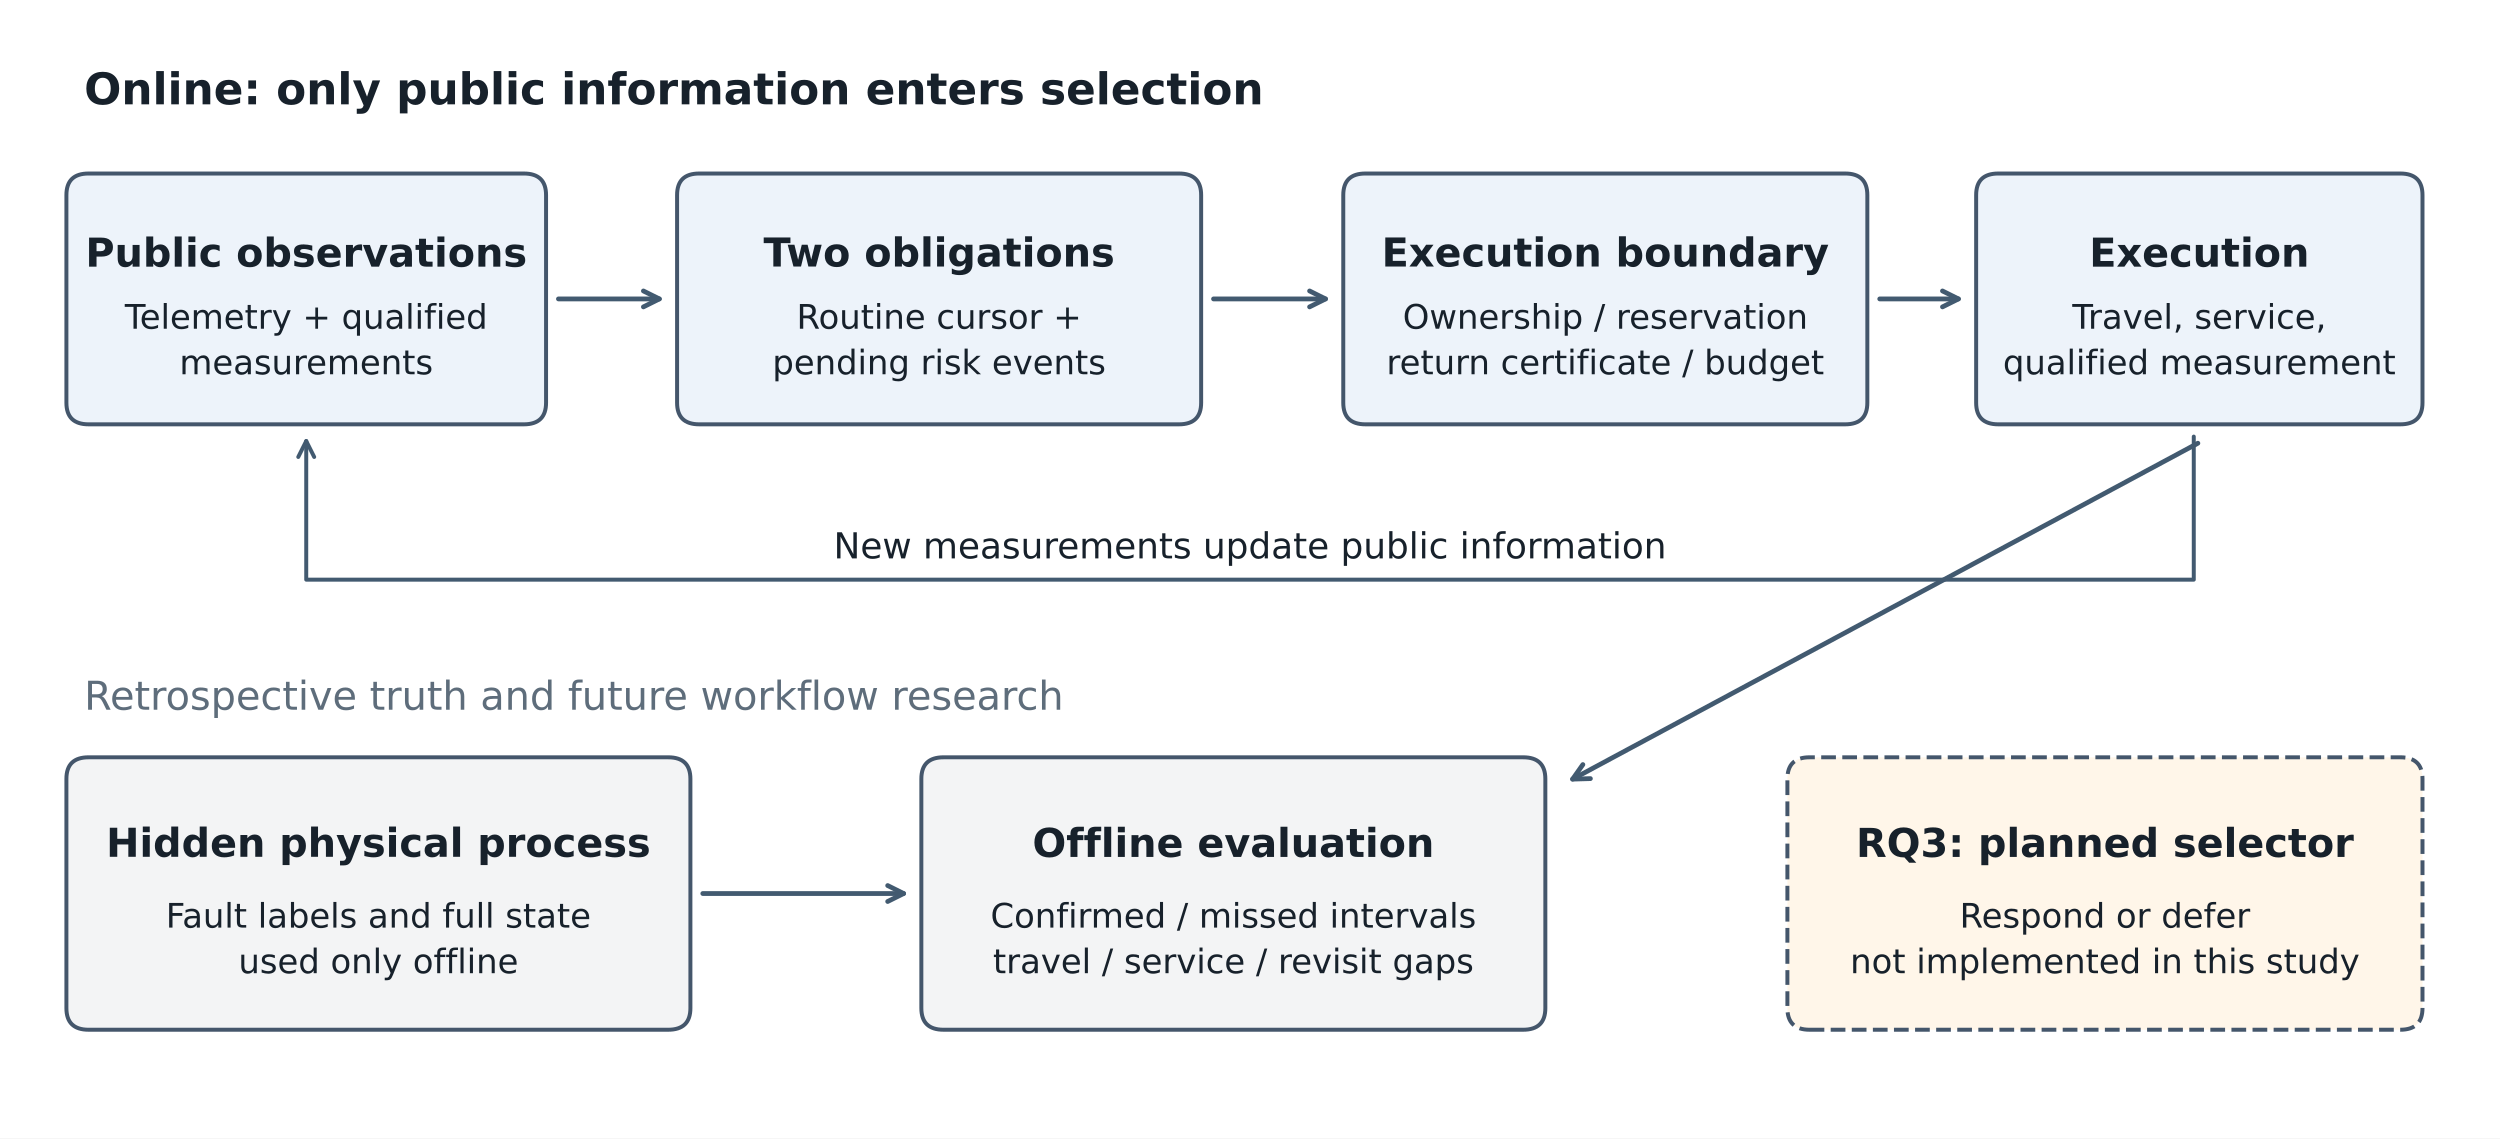
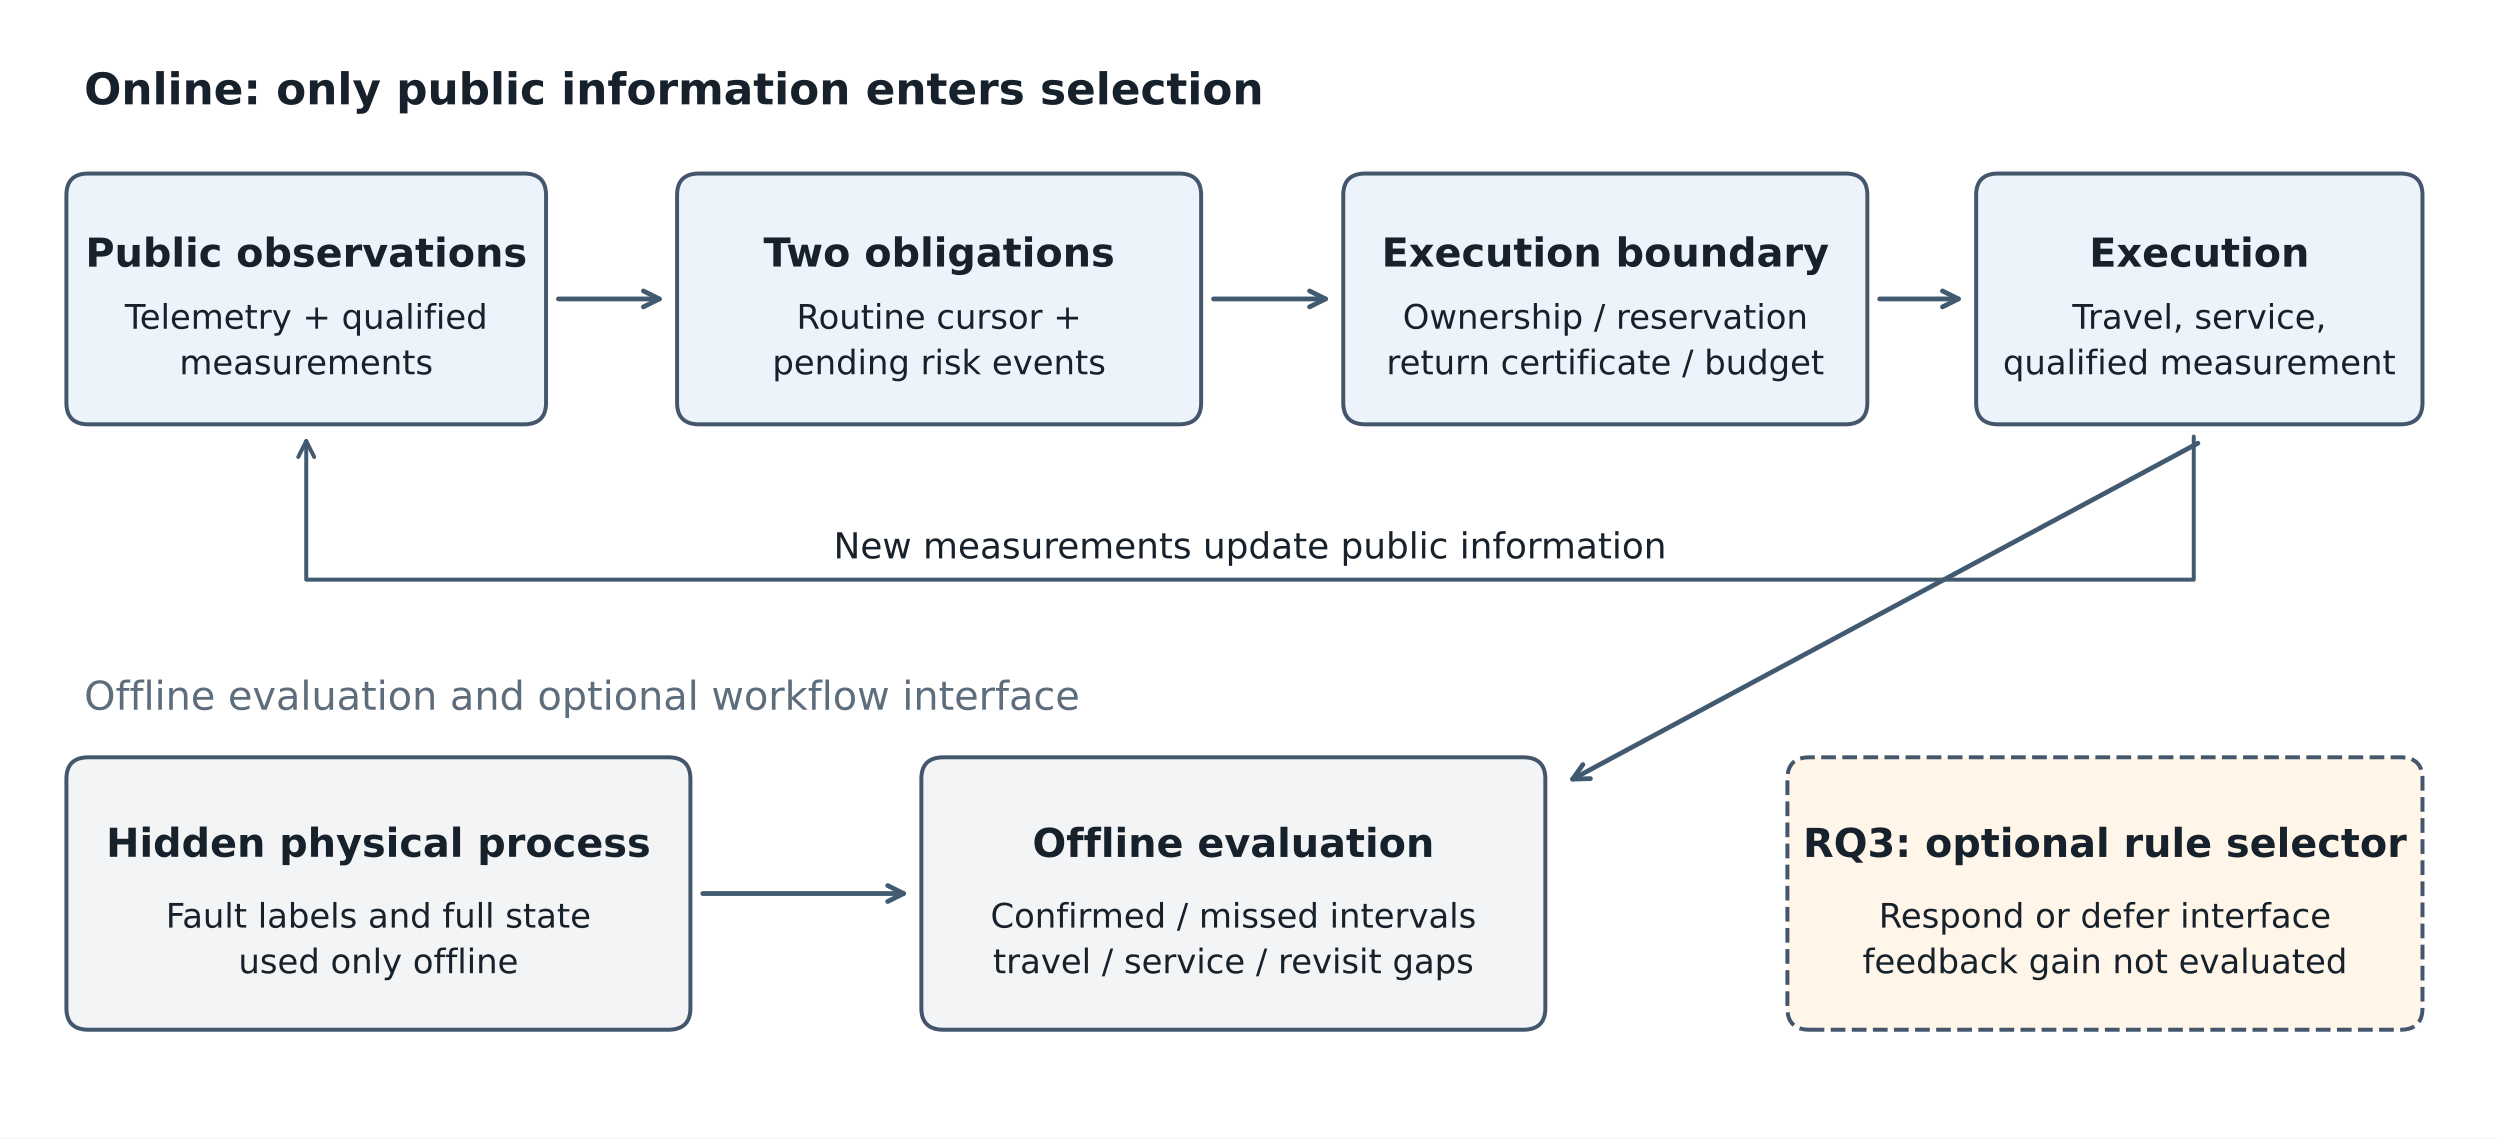
<svg xmlns="http://www.w3.org/2000/svg" width="628.2pt" height="286.056pt" viewBox="0 0 628.2 286.056" version="1.1">
  <defs>
    <style type="text/css">*{stroke-linejoin: round; stroke-linecap: butt}</style>
  </defs>
  <g id="figure_1">
    <g id="patch_1">
      <path d="M 0 286.056 L 628.2 286.056 L 628.2 0 L 0 0 z " style="fill: #ffffff" />
    </g>
    <g id="axes_1">
      <g id="patch_2">
        <path d="M 22.266 106.626 L 131.634 106.626 Q 137.214 106.626 137.214 101.193 L 137.214 49.035 Q 137.214 43.602 131.634 43.602 L 22.266 43.602 Q 16.686 43.602 16.686 49.035 L 16.686 101.193 Q 16.686 106.626 22.266 106.626 z " clip-path="url(#pa7bfb9ebd3)" style="fill: #edf3fa; stroke: #44566b; stroke-linejoin: miter" />
      </g>
      <g id="patch_3">
        <path d="M 175.716 106.626 L 296.244 106.626 Q 301.824 106.626 301.824 101.193 L 301.824 49.035 Q 301.824 43.602 296.244 43.602 L 175.716 43.602 Q 170.136 43.602 170.136 49.035 L 170.136 101.193 Q 170.136 106.626 175.716 106.626 z " clip-path="url(#pa7bfb9ebd3)" style="fill: #edf3fa; stroke: #44566b; stroke-linejoin: miter" />
      </g>
      <g id="patch_4">
        <path d="M 343.116 106.626 L 463.644 106.626 Q 469.224 106.626 469.224 101.193 L 469.224 49.035 Q 469.224 43.602 463.644 43.602 L 343.116 43.602 Q 337.536 43.602 337.536 49.035 L 337.536 101.193 Q 337.536 106.626 343.116 106.626 z " clip-path="url(#pa7bfb9ebd3)" style="fill: #edf3fa; stroke: #44566b; stroke-linejoin: miter" />
      </g>
      <g id="patch_5">
        <path d="M 502.146 106.626 L 603.144 106.626 Q 608.724 106.626 608.724 101.193 L 608.724 49.035 Q 608.724 43.602 603.144 43.602 L 502.146 43.602 Q 496.566 43.602 496.566 49.035 L 496.566 101.193 Q 496.566 106.626 502.146 106.626 z " clip-path="url(#pa7bfb9ebd3)" style="fill: #edf3fa; stroke: #44566b; stroke-linejoin: miter" />
      </g>
      <g id="patch_6">
        <path d="M 22.266 258.753 L 167.904 258.753 Q 173.484 258.753 173.484 253.32 L 173.484 195.729 Q 173.484 190.296 167.904 190.296 L 22.266 190.296 Q 16.686 190.296 16.686 195.729 L 16.686 253.32 Q 16.686 258.753 22.266 258.753 z " clip-path="url(#pa7bfb9ebd3)" style="fill: #f3f4f5; stroke: #44566b; stroke-linejoin: miter" />
      </g>
      <g id="patch_7">
        <path d="M 237.096 258.753 L 382.734 258.753 Q 388.314 258.753 388.314 253.32 L 388.314 195.729 Q 388.314 190.296 382.734 190.296 L 237.096 190.296 Q 231.516 190.296 231.516 195.729 L 231.516 253.32 Q 231.516 258.753 237.096 258.753 z " clip-path="url(#pa7bfb9ebd3)" style="fill: #f3f4f5; stroke: #44566b; stroke-linejoin: miter" />
      </g>
      <g id="patch_8">
        <path d="M 454.716 258.753 L 603.144 258.753 Q 608.724 258.753 608.724 253.32 L 608.724 195.729 Q 608.724 190.296 603.144 190.296 L 454.716 190.296 Q 449.136 190.296 449.136 195.729 L 449.136 253.32 Q 449.136 258.753 454.716 258.753 z " clip-path="url(#pa7bfb9ebd3)" style="fill: #fff6e9; stroke-dasharray: 3.7,1.6; stroke-dashoffset: 0; stroke: #44566b; stroke-linejoin: miter" />
      </g>
      <g id="text_1">
        <text style="font-weight: 700; font-size: 10px; font-family: 'DejaVu Sans'; text-anchor: middle; fill: #17212b" x="76.95" y="67.007" transform="rotate(-0 76.95 67.00714)">Public observations</text>
      </g>
      <g id="text_2">
        <text style="font-size: 8.5px; font-family: 'DejaVu Sans'; fill: #17212b" transform="translate(31.37207 82.59784)">Telemetry + qualified</text>
        <text style="font-size: 8.5px; font-family: 'DejaVu Sans'; fill: #17212b" transform="translate(45.08828 94.05358)">measurements</text>
      </g>
      <g id="text_3">
        <text style="font-weight: 700; font-size: 10px; font-family: 'DejaVu Sans'; text-anchor: middle; fill: #17212b" x="235.98" y="66.968" transform="rotate(-0 235.98 66.96807)">Two obligations</text>
      </g>
      <g id="text_4">
        <text style="font-size: 8.5px; font-family: 'DejaVu Sans'; fill: #17212b" transform="translate(200.1671 82.59784)">Routine cursor +</text>
        <text style="font-size: 8.5px; font-family: 'DejaVu Sans'; fill: #17212b" transform="translate(194.0796 94.05358)">pending risk events</text>
      </g>
      <g id="text_5">
        <text style="font-weight: 700; font-size: 10px; font-family: 'DejaVu Sans'; text-anchor: middle; fill: #17212b" x="403.38" y="66.968" transform="rotate(-0 403.38 66.96807)">Execution boundary</text>
      </g>
      <g id="text_6">
        <text style="font-size: 8.5px; font-family: 'DejaVu Sans'; fill: #17212b" transform="translate(352.4803 82.59784)">Ownership / reservation</text>
        <text style="font-size: 8.5px; font-family: 'DejaVu Sans'; fill: #17212b" transform="translate(348.3896 94.05358)">return certificate / budget</text>
      </g>
      <g id="text_7">
        <text style="font-weight: 700; font-size: 10px; font-family: 'DejaVu Sans'; text-anchor: middle; fill: #17212b" x="552.645" y="67.007" transform="rotate(-0 552.645 67.00714)">Execution</text>
      </g>
      <g id="text_8">
        <text style="font-size: 8.5px; font-family: 'DejaVu Sans'; fill: #17212b" transform="translate(520.7368 82.59784)">Travel, service,</text>
        <text style="font-size: 8.5px; font-family: 'DejaVu Sans'; fill: #17212b" transform="translate(503.2992 94.05358)">qualified measurement</text>
      </g>
      <g id="patch_9">
        <path d="M 140.327 75.114 Q 153.673 75.114 165.678 75.114 " style="fill: none; stroke: #425a70; stroke-width: 1.2; stroke-linecap: round" />
        <path d="M 161.678 73.114 L 165.678 75.114 L 161.678 77.114 " style="fill: none; stroke: #425a70; stroke-width: 1.2; stroke-linecap: round" />
      </g>
      <g id="patch_10">
        <path d="M 304.939 75.114 Q 319.678 75.114 333.076 75.114 " style="fill: none; stroke: #425a70; stroke-width: 1.2; stroke-linecap: round" />
        <path d="M 329.076 73.114 L 333.076 75.114 L 329.076 77.114 " style="fill: none; stroke: #425a70; stroke-width: 1.2; stroke-linecap: round" />
      </g>
      <g id="patch_11">
        <path d="M 472.342 75.114 Q 482.896 75.114 492.108 75.114 " style="fill: none; stroke: #425a70; stroke-width: 1.2; stroke-linecap: round" />
        <path d="M 488.108 73.114 L 492.108 75.114 L 488.108 77.114 " style="fill: none; stroke: #425a70; stroke-width: 1.2; stroke-linecap: round" />
      </g>
      <g id="patch_12">
        <path d="M 551.25 109.709 L 551.25 145.657 L 76.95 145.657 L 76.95 110.827 " style="fill: none; stroke: #425a70; stroke-linecap: round" />
        <path d="M 74.95 114.827 L 76.95 110.827 L 78.95 114.827 " style="fill: none; stroke: #425a70; stroke-linecap: round" />
      </g>
      <g id="text_9">
        <text style="font-size: 9px; font-family: 'DejaVu Sans'; text-anchor: middle; fill: #17212b" x="314.1" y="140.311" transform="rotate(-0 314.1 140.3114)">New measurements update public information</text>
      </g>
      <g id="text_10">
        <text style="font-weight: 700; font-size: 10px; font-family: 'DejaVu Sans'; text-anchor: middle; fill: #17212b" x="95.085" y="215.292" transform="rotate(-0 95.085 215.2922)">Hidden physical process</text>
      </g>
      <g id="text_11">
        <text style="font-size: 8.5px; font-family: 'DejaVu Sans'; fill: #17212b" transform="translate(41.67512 233.0953)">Fault labels and full state</text>
        <text style="font-size: 8.5px; font-family: 'DejaVu Sans'; fill: #17212b" transform="translate(59.91027 244.551)">used only offline</text>
      </g>
      <g id="text_12">
        <text style="font-weight: 700; font-size: 10px; font-family: 'DejaVu Sans'; text-anchor: middle; fill: #17212b" x="309.915" y="215.331" transform="rotate(-0 309.915 215.3313)">Offline evaluation</text>
      </g>
      <g id="text_13">
        <text style="font-size: 8.5px; font-family: 'DejaVu Sans'; fill: #17212b" transform="translate(248.8883 233.0953)">Confirmed / missed intervals</text>
        <text style="font-size: 8.5px; font-family: 'DejaVu Sans'; fill: #17212b" transform="translate(249.5066 244.551)">travel / service / revisit gaps</text>
      </g>
      <g id="patch_13">
        <path d="M 176.599 224.525 Q 202.5 224.525 227.059 224.525 " style="fill: none; stroke: #425a70; stroke-width: 1.2; stroke-linecap: round" />
        <path d="M 223.059 222.525 L 227.059 224.525 L 223.059 226.525 " style="fill: none; stroke: #425a70; stroke-width: 1.2; stroke-linecap: round" />
      </g>
      <g id="patch_14">
        <path d="M 552.279 111.375 Q 473.13 153.894 395.163 195.778 " style="fill: none; stroke: #425a70; stroke-width: 1.2; stroke-linecap: round" />
        <path d="M 399.633 195.647 L 395.163 195.778 L 397.74 192.123 " style="fill: none; stroke: #425a70; stroke-width: 1.2; stroke-linecap: round" />
      </g>
      <g id="text_14">
-         <text style="font-weight: 700; font-size: 10px; font-family: 'DejaVu Sans'; text-anchor: middle; fill: #17212b" x="528.93" y="215.331" transform="rotate(-0 528.93 215.3313)">RQ3: planned selector</text>
+         <text style="font-weight: 700; font-size: 10px; font-family: 'DejaVu Sans'; text-anchor: middle; fill: #17212b" x="528.93" y="215.331" transform="rotate(-0 528.93 215.3313)">RQ3: optional rule selector</text>
      </g>
      <g id="text_15">
-         <text style="font-size: 8.5px; font-family: 'DejaVu Sans'; fill: #17212b" transform="translate(492.4285 233.0953)">Respond or defer</text>
-         <text style="font-size: 8.5px; font-family: 'DejaVu Sans'; fill: #17212b" transform="translate(464.9097 244.551)">not implemented in this study</text>
+         <text style="font-size: 8.5px; font-family: 'DejaVu Sans'; fill: #17212b" transform="translate(472.1228 233.0953)">Respond or defer interface</text>
+         <text style="font-size: 8.5px; font-family: 'DejaVu Sans'; fill: #17212b" transform="translate(468.0235 244.551)">feedback gain not evaluated</text>
      </g>
      <g id="text_16">
        <text style="font-weight: 700; font-size: 11px; font-family: 'DejaVu Sans'; text-anchor: start; fill: #17212b" x="21.15" y="26.216" transform="rotate(-0 21.15 26.21592)">Online: only public information enters selection</text>
      </g>
      <g id="text_17">
-         <text style="font-size: 10px; font-family: 'DejaVu Sans'; text-anchor: start; fill: #5e6d7b" x="21.15" y="178.343" transform="rotate(-0 21.15 178.3433)">Retrospective truth and future workflow research</text>
+         <text style="font-size: 10px; font-family: 'DejaVu Sans'; text-anchor: start; fill: #5e6d7b" x="21.15" y="178.343" transform="rotate(-0 21.15 178.3433)">Offline evaluation and optional workflow interface</text>
      </g>
    </g>
  </g>
  <defs>
    <clipPath id="pa7bfb9ebd3">
      <rect x="7.2" y="7.2" width="613.8" height="271.656" />
    </clipPath>
  </defs>
</svg>
